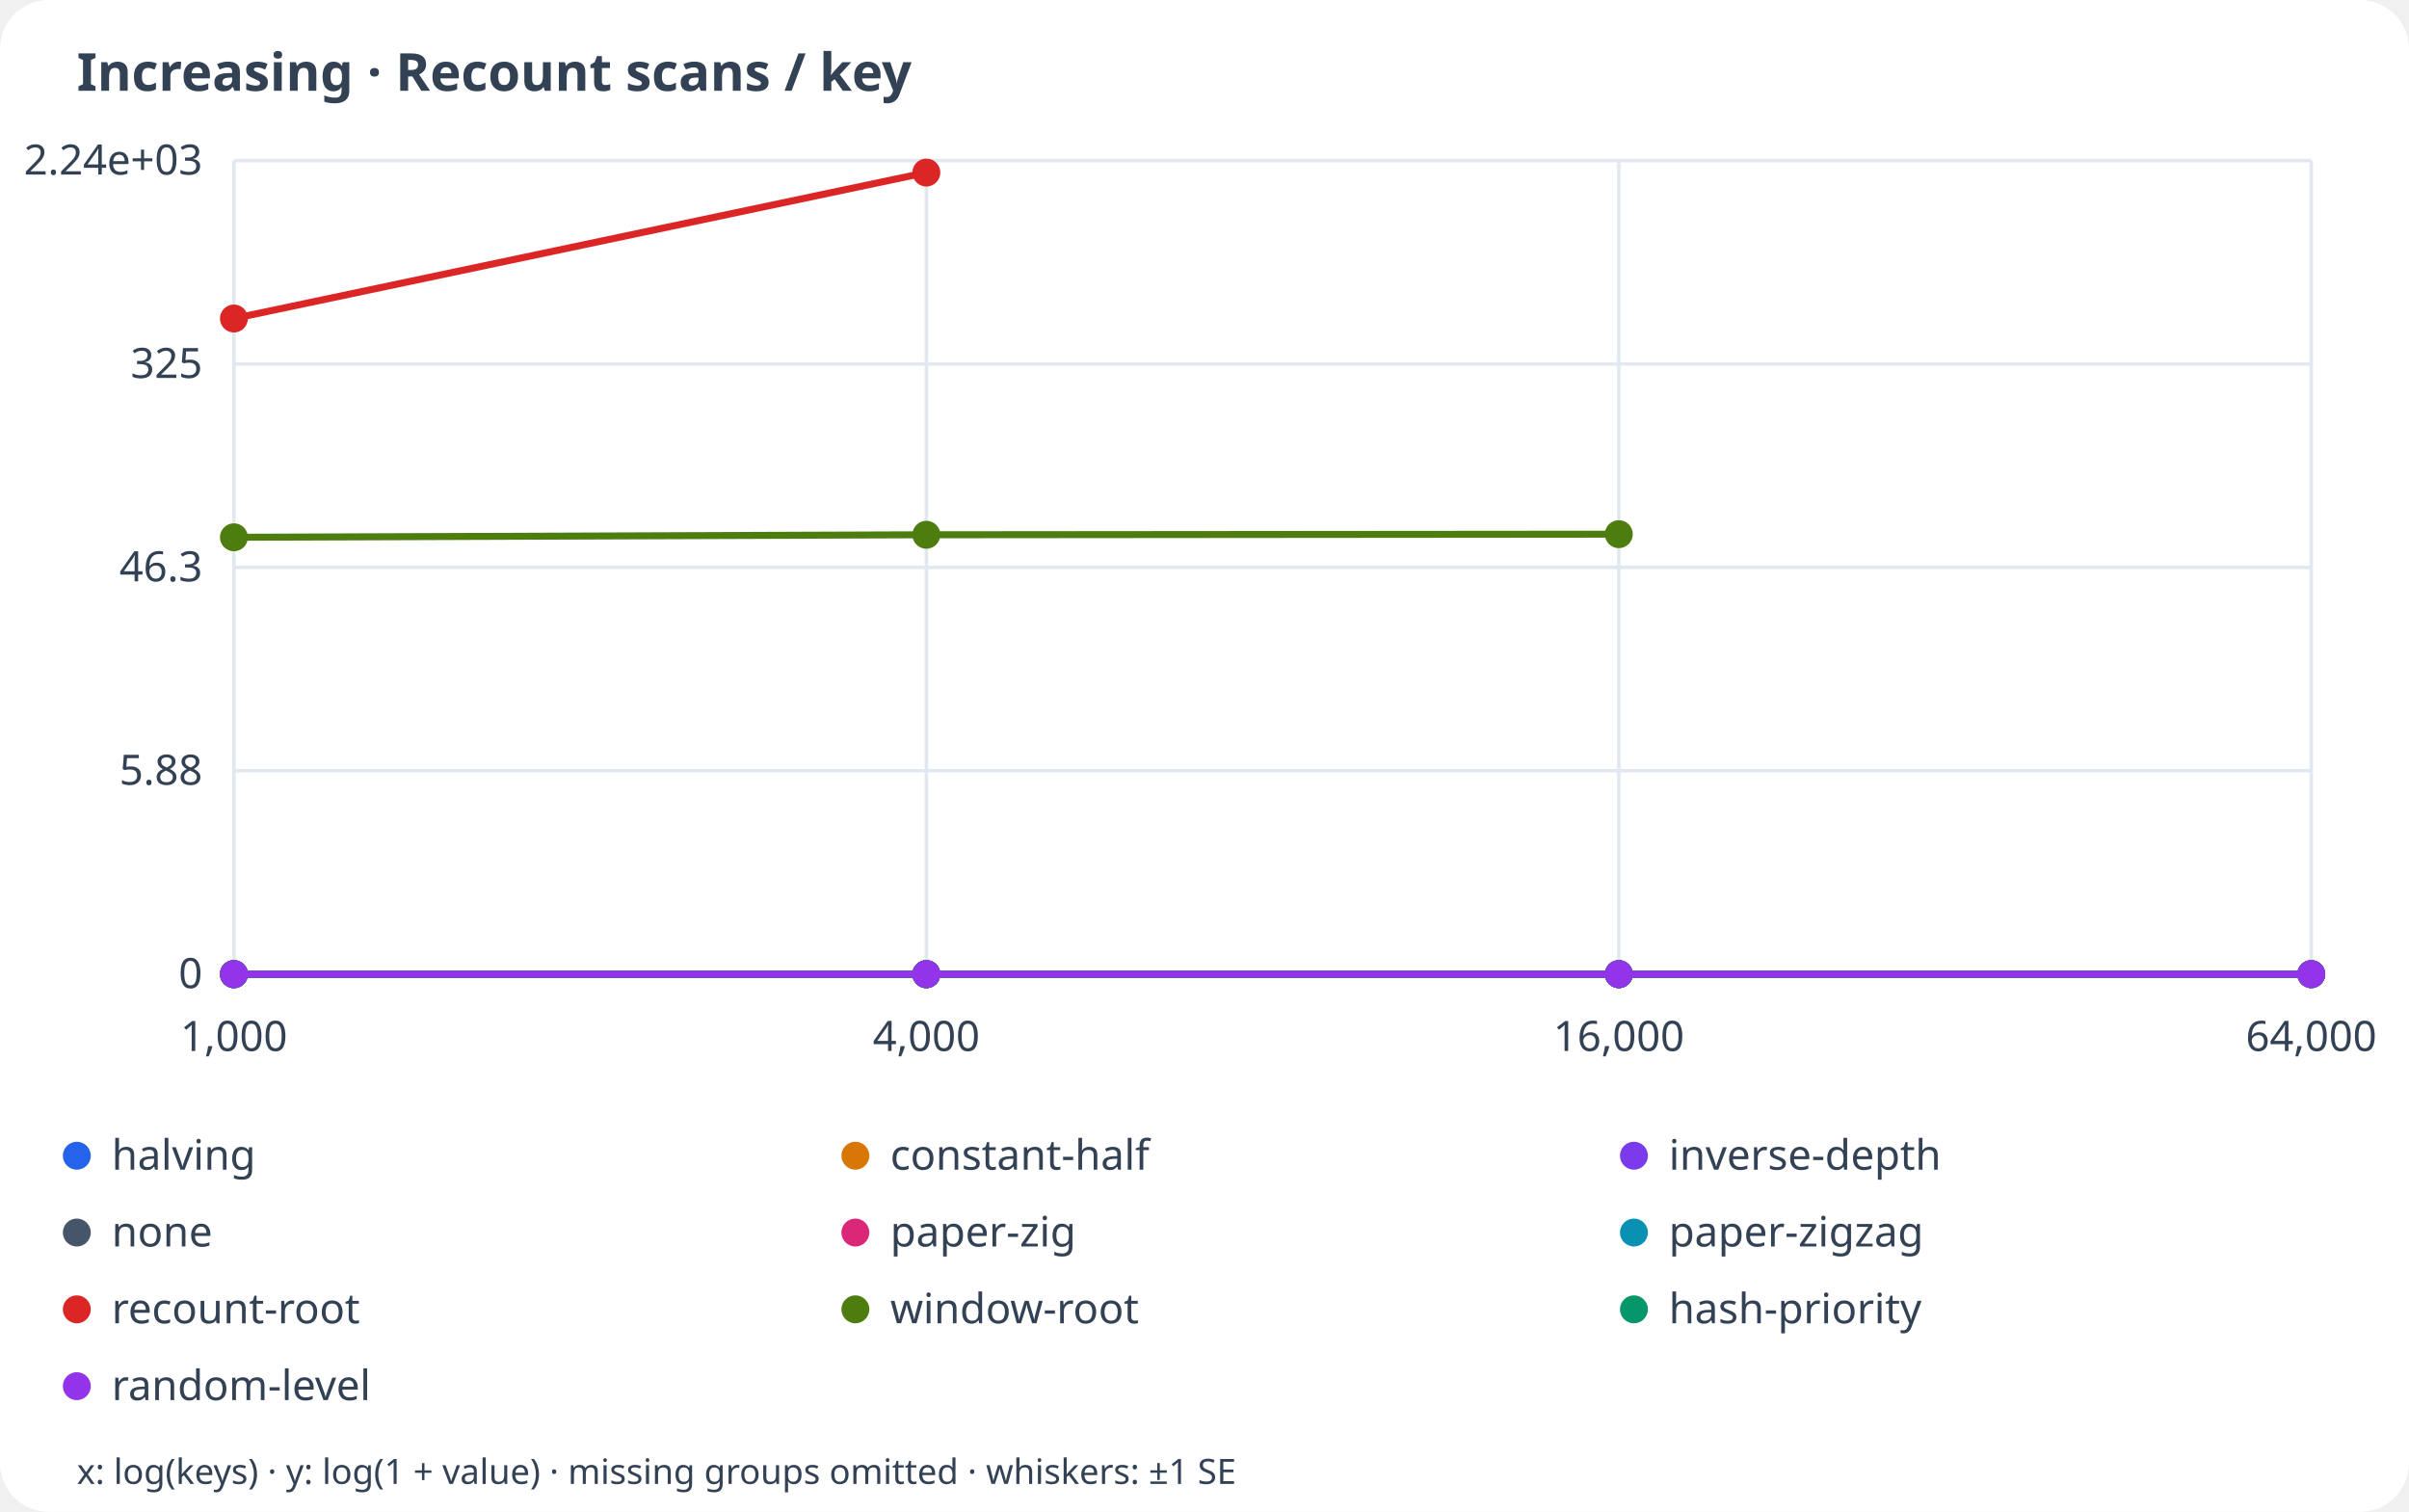
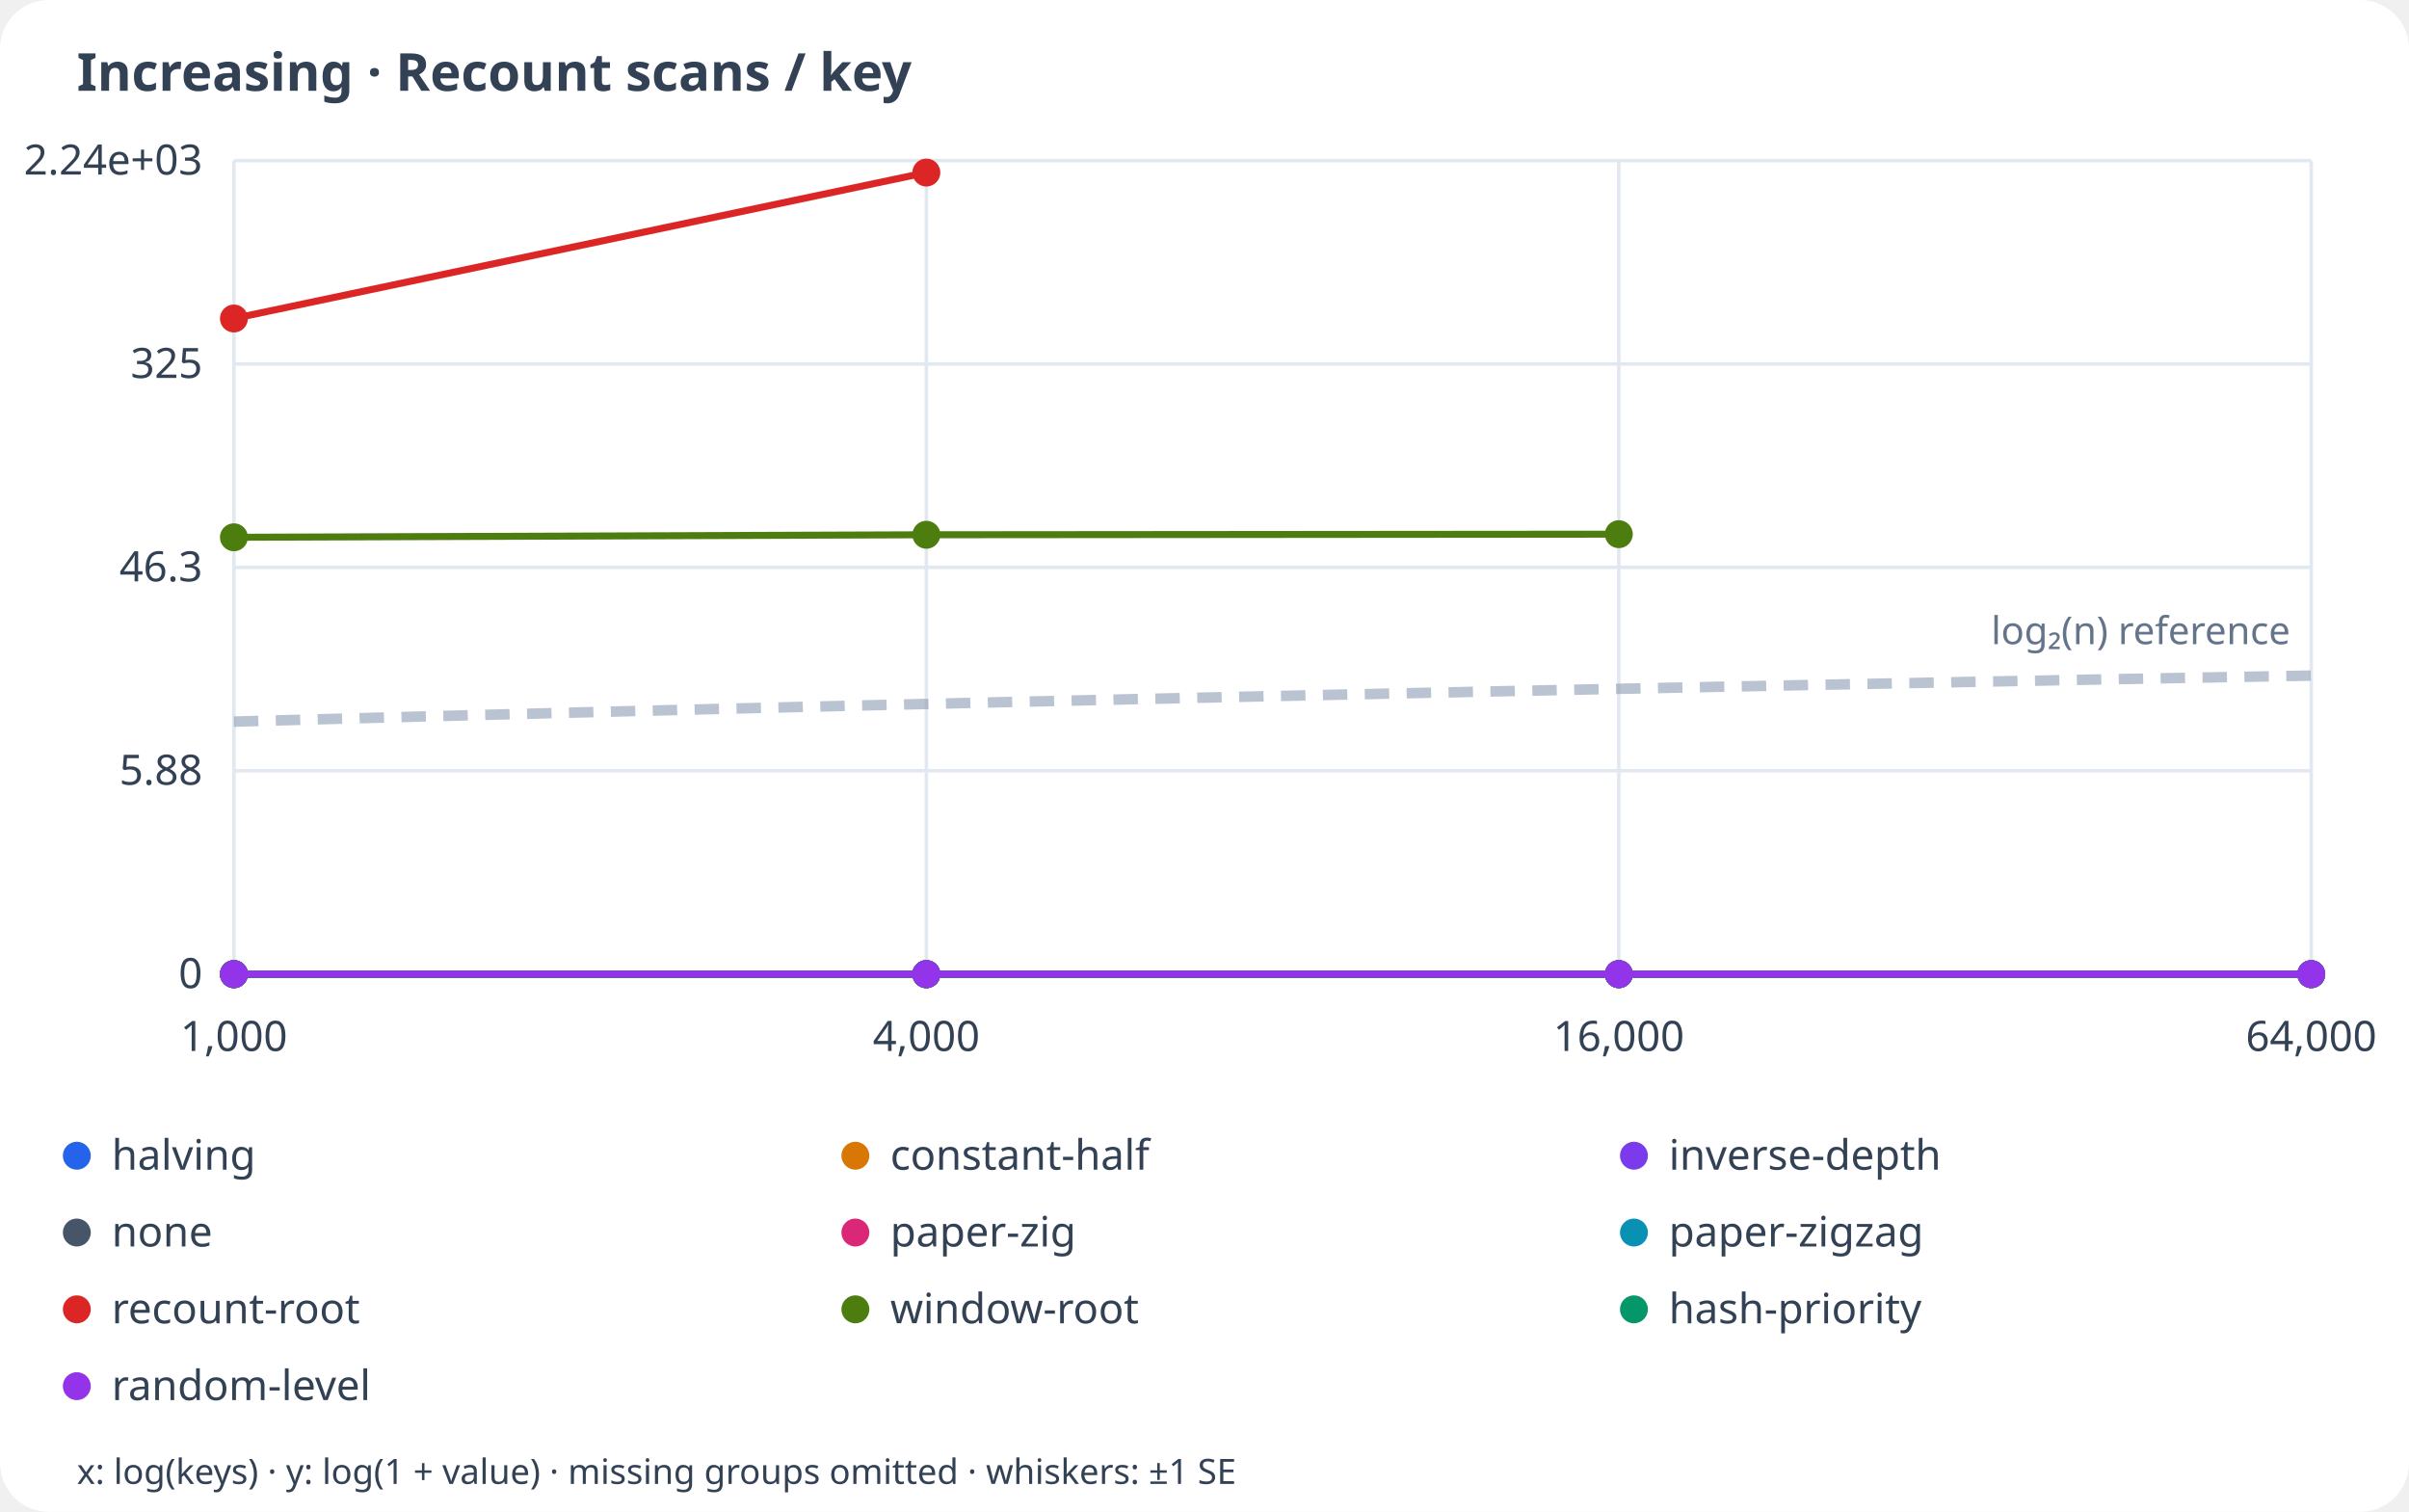
<svg xmlns="http://www.w3.org/2000/svg" viewBox="0 0 690 433" role="img" aria-labelledby="title desc">
  <style>text{font:12px system-ui,sans-serif;fill:#334155}.grid{stroke:#e2e8f0}path,line{vector-effect:non-scaling-stroke}</style>
  <rect width="690" height="433" rx="14" fill="white" />
  <text x="22" y="26" style="font-size:15px;font-weight:650">Increasing · Recount scans / key</text>
  <line class="grid" x1="67" x2="662" y1="279.00" y2="279.00" />
  <text x="58" y="283.00" text-anchor="end">0</text>
  <line class="grid" x1="67" x2="662" y1="220.75" y2="220.75" />
  <text x="58" y="224.75" text-anchor="end">5.88</text>
  <line class="grid" x1="67" x2="662" y1="162.50" y2="162.50" />
  <text x="58" y="166.50" text-anchor="end">46.3</text>
  <line class="grid" x1="67" x2="662" y1="104.25" y2="104.25" />
  <text x="58" y="108.25" text-anchor="end">325</text>
  <line class="grid" x1="67" x2="662" y1="46.00" y2="46.00" />
  <text x="58" y="50.00" text-anchor="end">2.24e+03</text>
  <line class="grid" x1="67.00" x2="67.00" y1="46" y2="279" />
  <text x="67.00" y="301" text-anchor="middle">1,000</text>
  <line class="grid" x1="265.33" x2="265.33" y1="46" y2="279" />
  <text x="265.33" y="301" text-anchor="middle">4,000</text>
  <line class="grid" x1="463.67" x2="463.67" y1="46" y2="279" />
  <text x="463.67" y="301" text-anchor="middle">16,000</text>
  <line class="grid" x1="662.00" x2="662.00" y1="46" y2="279" />
  <text x="662.00" y="301" text-anchor="middle">64,000</text>
+   <path class="log-reference" d="M67.00,206.67 L72.95,206.51 L78.90,206.35 L84.85,206.18 L90.80,206.02 L96.75,205.86 L102.70,205.70 L108.65,205.54 L114.60,205.38 L120.55,205.22 L126.50,205.07 L132.45,204.91 L138.40,204.75 L144.35,204.60 L150.30,204.45 L156.25,204.29 L162.20,204.14 L168.15,203.99 L174.10,203.84 L180.05,203.69 L186.00,203.54 L191.95,203.39 L197.90,203.24 L203.85,203.09 L209.80,202.95 L215.75,202.80 L221.70,202.66 L227.65,202.51 L233.60,202.37 L239.55,202.23 L245.50,202.08 L251.45,201.94 L257.40,201.80 L263.35,201.66 L269.30,201.52 L275.25,201.38 L281.20,201.24 L287.15,201.11 L293.10,200.97 L299.05,200.83 L305.00,200.70 L310.95,200.56 L316.90,200.43 L322.85,200.29 L328.80,200.16 L334.75,200.03 L340.70,199.89 L346.65,199.76 L352.60,199.63 L358.55,199.50 L364.50,199.37 L370.45,199.24 L376.40,199.11 L382.35,198.98 L388.30,198.86 L394.25,198.73 L400.20,198.60 L406.15,198.48 L412.10,198.35 L418.05,198.23 L424.00,198.10 L429.95,197.98 L435.90,197.85 L441.85,197.73 L447.80,197.61 L453.75,197.49 L459.70,197.36 L465.65,197.24 L471.60,197.12 L477.55,197.00 L483.50,196.88 L489.45,196.76 L495.40,196.64 L501.35,196.53 L507.30,196.41 L513.25,196.29 L519.20,196.17 L525.15,196.06 L531.10,195.94 L537.05,195.83 L543.00,195.71 L548.95,195.60 L554.90,195.48 L560.85,195.37 L566.80,195.25 L572.75,195.14 L578.70,195.03 L584.65,194.92 L590.60,194.80 L596.55,194.69 L602.50,194.58 L608.45,194.47 L614.40,194.36 L620.35,194.25 L626.30,194.14 L632.25,194.03 L638.20,193.92 L644.15,193.82 L650.10,193.71 L656.05,193.60 L662.00,193.49" stroke="#94a3b8" stroke-width="3" stroke-dasharray="7 5" opacity="0.65" fill="none" />
+   <text x="656" y="184.49" text-anchor="end" style="fill:#64748b;font-size:11px">log₂(n) reference</text>
  <path d="M67.00,279.00V279.00 M64.00,279.00h6 M64.00,279.00h6" stroke="#2563eb" fill="none" />
  <circle cx="67.00" cy="279.00" r="4" fill="#2563eb" />
  <path d="M67.00,279.00 L265.33,279.00" stroke="#2563eb" stroke-width="2" fill="none" />
  <path d="M265.33,279.00V279.00 M262.33,279.00h6 M262.33,279.00h6" stroke="#2563eb" fill="none" />
  <circle cx="265.33" cy="279.00" r="4" fill="#2563eb" />
  <path d="M265.33,279.00 L463.67,279.00" stroke="#2563eb" stroke-width="2" fill="none" />
  <path d="M463.67,279.00V279.00 M460.67,279.00h6 M460.67,279.00h6" stroke="#2563eb" fill="none" />
  <circle cx="463.67" cy="279.00" r="4" fill="#2563eb" />
  <circle cx="22" cy="331" r="4" fill="#2563eb" />
  <text x="32" y="335">halving</text>
  <path d="M67.00,279.00V279.00 M64.00,279.00h6 M64.00,279.00h6" stroke="#d97706" fill="none" />
  <circle cx="67.00" cy="279.00" r="4" fill="#d97706" />
  <path d="M67.00,279.00 L265.33,279.00" stroke="#d97706" stroke-width="2" fill="none" />
  <path d="M265.33,279.00V279.00 M262.33,279.00h6 M262.33,279.00h6" stroke="#d97706" fill="none" />
  <circle cx="265.33" cy="279.00" r="4" fill="#d97706" />
  <path d="M265.33,279.00 L463.67,279.00" stroke="#d97706" stroke-width="2" fill="none" />
  <path d="M463.67,279.00V279.00 M460.67,279.00h6 M460.67,279.00h6" stroke="#d97706" fill="none" />
  <circle cx="463.67" cy="279.00" r="4" fill="#d97706" />
  <path d="M463.67,279.00 L662.00,279.00" stroke="#d97706" stroke-width="2" fill="none" />
  <path d="M662.00,279.00V279.00 M659.00,279.00h6 M659.00,279.00h6" stroke="#d97706" fill="none" />
  <circle cx="662.00" cy="279.00" r="4" fill="#d97706" />
  <circle cx="245" cy="331" r="4" fill="#d97706" />
  <text x="255" y="335">constant-half</text>
  <path d="M67.00,279.00V279.00 M64.00,279.00h6 M64.00,279.00h6" stroke="#7c3aed" fill="none" />
  <circle cx="67.00" cy="279.00" r="4" fill="#7c3aed" />
  <path d="M67.00,279.00 L265.33,279.00" stroke="#7c3aed" stroke-width="2" fill="none" />
  <path d="M265.33,279.00V279.00 M262.33,279.00h6 M262.33,279.00h6" stroke="#7c3aed" fill="none" />
  <circle cx="265.33" cy="279.00" r="4" fill="#7c3aed" />
  <path d="M265.33,279.00 L463.67,279.00" stroke="#7c3aed" stroke-width="2" fill="none" />
  <path d="M463.67,279.00V279.00 M460.67,279.00h6 M460.67,279.00h6" stroke="#7c3aed" fill="none" />
  <circle cx="463.67" cy="279.00" r="4" fill="#7c3aed" />
  <path d="M463.67,279.00 L662.00,279.00" stroke="#7c3aed" stroke-width="2" fill="none" />
  <path d="M662.00,279.00V279.00 M659.00,279.00h6 M659.00,279.00h6" stroke="#7c3aed" fill="none" />
  <circle cx="662.00" cy="279.00" r="4" fill="#7c3aed" />
  <circle cx="468" cy="331" r="4" fill="#7c3aed" />
  <text x="478" y="335">inverse-depth</text>
  <path d="M67.00,279.00V279.00 M64.00,279.00h6 M64.00,279.00h6" stroke="#475569" fill="none" />
  <circle cx="67.00" cy="279.00" r="4" fill="#475569" />
  <path d="M67.00,279.00 L265.33,279.00" stroke="#475569" stroke-width="2" fill="none" />
  <path d="M265.33,279.00V279.00 M262.33,279.00h6 M262.33,279.00h6" stroke="#475569" fill="none" />
  <circle cx="265.33" cy="279.00" r="4" fill="#475569" />
  <circle cx="22" cy="353" r="4" fill="#475569" />
  <text x="32" y="357">none</text>
  <path d="M67.00,279.00V279.00 M64.00,279.00h6 M64.00,279.00h6" stroke="#db2777" fill="none" />
  <circle cx="67.00" cy="279.00" r="4" fill="#db2777" />
  <path d="M67.00,279.00 L265.33,279.00" stroke="#db2777" stroke-width="2" fill="none" />
  <path d="M265.33,279.00V279.00 M262.33,279.00h6 M262.33,279.00h6" stroke="#db2777" fill="none" />
  <circle cx="265.33" cy="279.00" r="4" fill="#db2777" />
  <path d="M265.33,279.00 L463.67,279.00" stroke="#db2777" stroke-width="2" fill="none" />
  <path d="M463.67,279.00V279.00 M460.67,279.00h6 M460.67,279.00h6" stroke="#db2777" fill="none" />
  <circle cx="463.67" cy="279.00" r="4" fill="#db2777" />
  <path d="M463.67,279.00 L662.00,279.00" stroke="#db2777" stroke-width="2" fill="none" />
  <path d="M662.00,279.00V279.00 M659.00,279.00h6 M659.00,279.00h6" stroke="#db2777" fill="none" />
  <circle cx="662.00" cy="279.00" r="4" fill="#db2777" />
  <circle cx="245" cy="353" r="4" fill="#db2777" />
  <text x="255" y="357">paper-zig</text>
  <path d="M67.00,279.00V279.00 M64.00,279.00h6 M64.00,279.00h6" stroke="#0891b2" fill="none" />
  <circle cx="67.00" cy="279.00" r="4" fill="#0891b2" />
  <path d="M67.00,279.00 L265.33,279.00" stroke="#0891b2" stroke-width="2" fill="none" />
  <path d="M265.33,279.00V279.00 M262.33,279.00h6 M262.33,279.00h6" stroke="#0891b2" fill="none" />
  <circle cx="265.33" cy="279.00" r="4" fill="#0891b2" />
  <path d="M265.33,279.00 L463.67,279.00" stroke="#0891b2" stroke-width="2" fill="none" />
  <path d="M463.67,279.00V279.00 M460.67,279.00h6 M460.67,279.00h6" stroke="#0891b2" fill="none" />
  <circle cx="463.67" cy="279.00" r="4" fill="#0891b2" />
  <path d="M463.67,279.00 L662.00,279.00" stroke="#0891b2" stroke-width="2" fill="none" />
  <path d="M662.00,279.00V279.00 M659.00,279.00h6 M659.00,279.00h6" stroke="#0891b2" fill="none" />
  <circle cx="662.00" cy="279.00" r="4" fill="#0891b2" />
  <circle cx="468" cy="353" r="4" fill="#0891b2" />
  <text x="478" y="357">paper-zigzag</text>
  <path d="M67.00,91.22V91.22 M64.00,91.22h6 M64.00,91.22h6" stroke="#dc2626" fill="none" />
  <circle cx="67.00" cy="91.22" r="4" fill="#dc2626" />
  <path d="M67.00,91.22 L265.33,49.42" stroke="#dc2626" stroke-width="2" fill="none" />
  <path d="M265.33,49.42V49.42 M262.33,49.42h6 M262.33,49.42h6" stroke="#dc2626" fill="none" />
  <circle cx="265.33" cy="49.42" r="4" fill="#dc2626" />
  <circle cx="22" cy="375" r="4" fill="#dc2626" />
  <text x="32" y="379">recount-root</text>
  <path d="M67.00,153.88V153.88 M64.00,153.88h6 M64.00,153.88h6" stroke="#4d7c0f" fill="none" />
  <circle cx="67.00" cy="153.88" r="4" fill="#4d7c0f" />
  <path d="M67.00,153.88 L265.33,153.16" stroke="#4d7c0f" stroke-width="2" fill="none" />
  <path d="M265.33,153.16V153.16 M262.33,153.16h6 M262.33,153.16h6" stroke="#4d7c0f" fill="none" />
  <circle cx="265.33" cy="153.16" r="4" fill="#4d7c0f" />
  <path d="M265.33,153.16 L463.67,152.99" stroke="#4d7c0f" stroke-width="2" fill="none" />
  <path d="M463.67,152.99V152.99 M460.67,152.99h6 M460.67,152.99h6" stroke="#4d7c0f" fill="none" />
  <circle cx="463.67" cy="152.99" r="4" fill="#4d7c0f" />
  <circle cx="245" cy="375" r="4" fill="#4d7c0f" />
  <text x="255" y="379">window-root</text>
  <path d="M67.00,279.00V279.00 M64.00,279.00h6 M64.00,279.00h6" stroke="#059669" fill="none" />
  <circle cx="67.00" cy="279.00" r="4" fill="#059669" />
  <path d="M67.00,279.00 L265.33,279.00" stroke="#059669" stroke-width="2" fill="none" />
  <path d="M265.33,279.00V279.00 M262.33,279.00h6 M262.33,279.00h6" stroke="#059669" fill="none" />
  <circle cx="265.33" cy="279.00" r="4" fill="#059669" />
  <path d="M265.33,279.00 L463.67,279.00" stroke="#059669" stroke-width="2" fill="none" />
  <path d="M463.67,279.00V279.00 M460.67,279.00h6 M460.67,279.00h6" stroke="#059669" fill="none" />
  <circle cx="463.67" cy="279.00" r="4" fill="#059669" />
  <path d="M463.67,279.00 L662.00,279.00" stroke="#059669" stroke-width="2" fill="none" />
  <path d="M662.00,279.00V279.00 M659.00,279.00h6 M659.00,279.00h6" stroke="#059669" fill="none" />
  <circle cx="662.00" cy="279.00" r="4" fill="#059669" />
  <circle cx="468" cy="375" r="4" fill="#059669" />
  <text x="478" y="379">hash-priority</text>
  <path d="M67.00,279.00V279.00 M64.00,279.00h6 M64.00,279.00h6" stroke="#9333ea" fill="none" />
  <circle cx="67.00" cy="279.00" r="4" fill="#9333ea" />
  <path d="M67.00,279.00 L265.33,279.00" stroke="#9333ea" stroke-width="2" fill="none" />
  <path d="M265.33,279.00V279.00 M262.33,279.00h6 M262.33,279.00h6" stroke="#9333ea" fill="none" />
  <circle cx="265.33" cy="279.00" r="4" fill="#9333ea" />
  <path d="M265.33,279.00 L463.67,279.00" stroke="#9333ea" stroke-width="2" fill="none" />
  <path d="M463.67,279.00V279.00 M460.67,279.00h6 M460.67,279.00h6" stroke="#9333ea" fill="none" />
  <circle cx="463.67" cy="279.00" r="4" fill="#9333ea" />
  <path d="M463.67,279.00 L662.00,279.00" stroke="#9333ea" stroke-width="2" fill="none" />
  <path d="M662.00,279.00V279.00 M659.00,279.00h6 M659.00,279.00h6" stroke="#9333ea" fill="none" />
  <circle cx="662.00" cy="279.00" r="4" fill="#9333ea" />
  <circle cx="22" cy="397" r="4" fill="#9333ea" />
  <text x="32" y="401">random-level</text>
  <text x="22" y="425" style="font-size:10px">x: log(keys) · y: log(1 + value) · missing groups omitted · whiskers: ±1 SE</text>
</svg>
